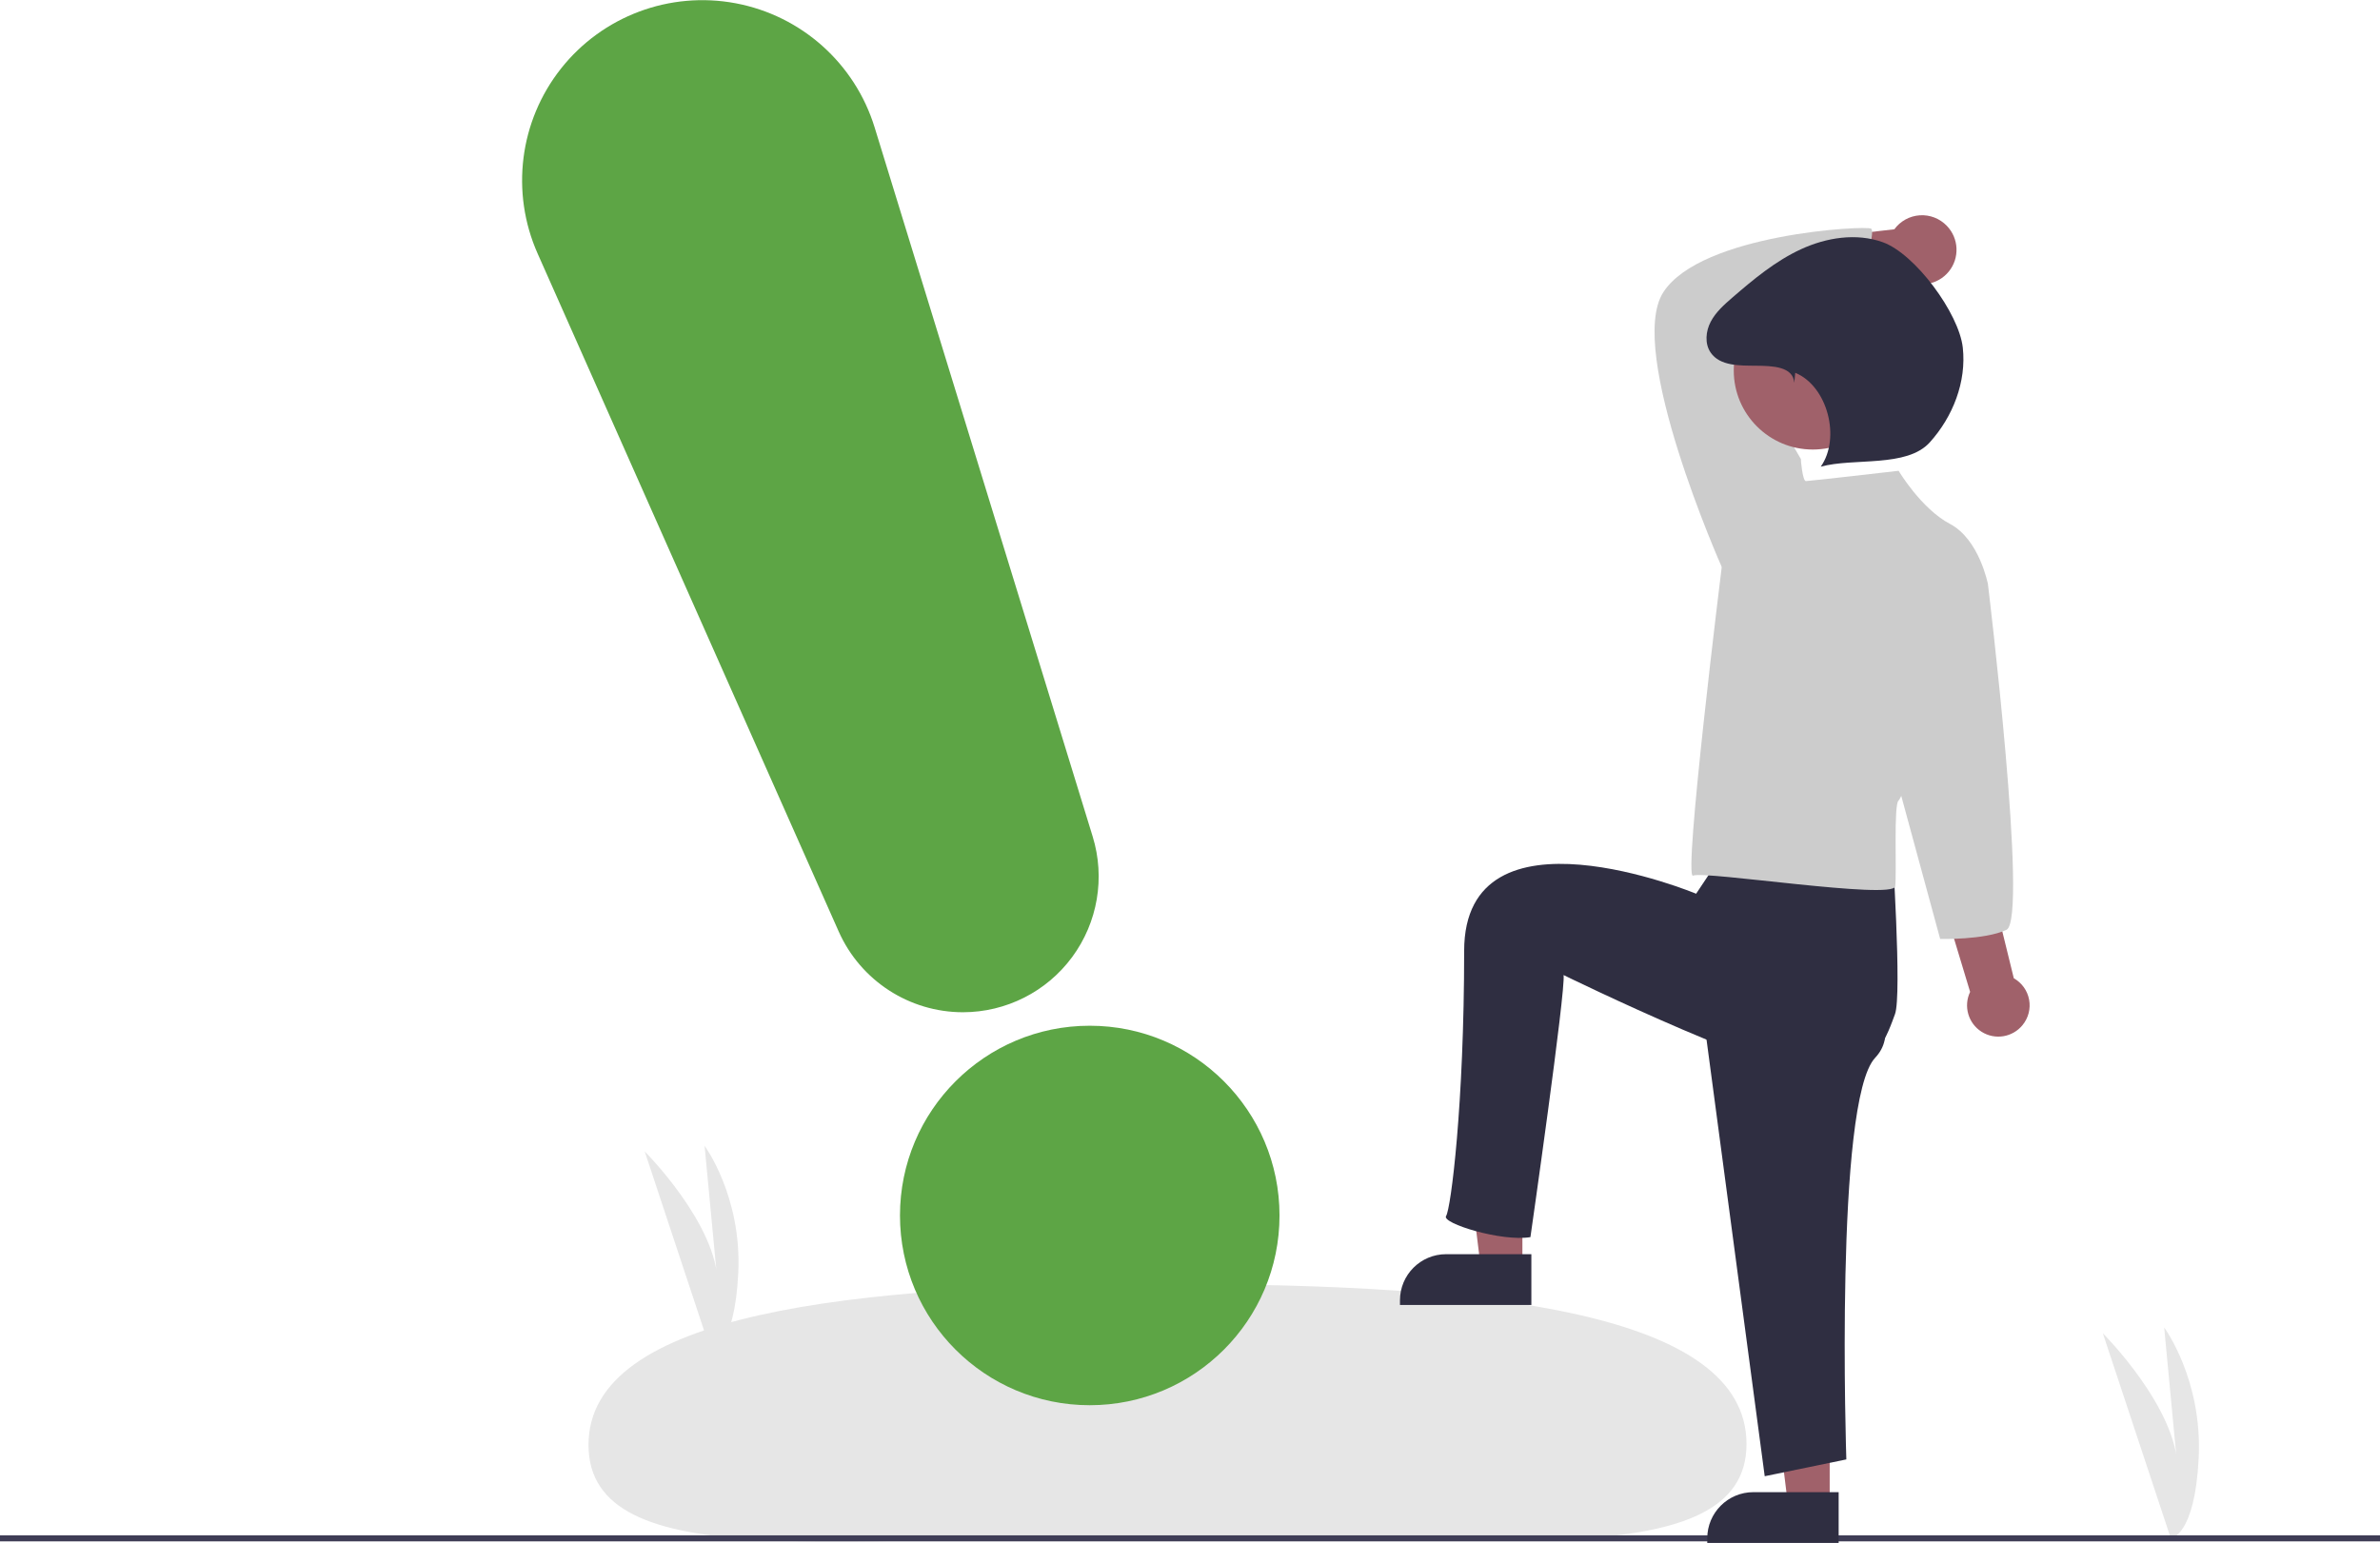
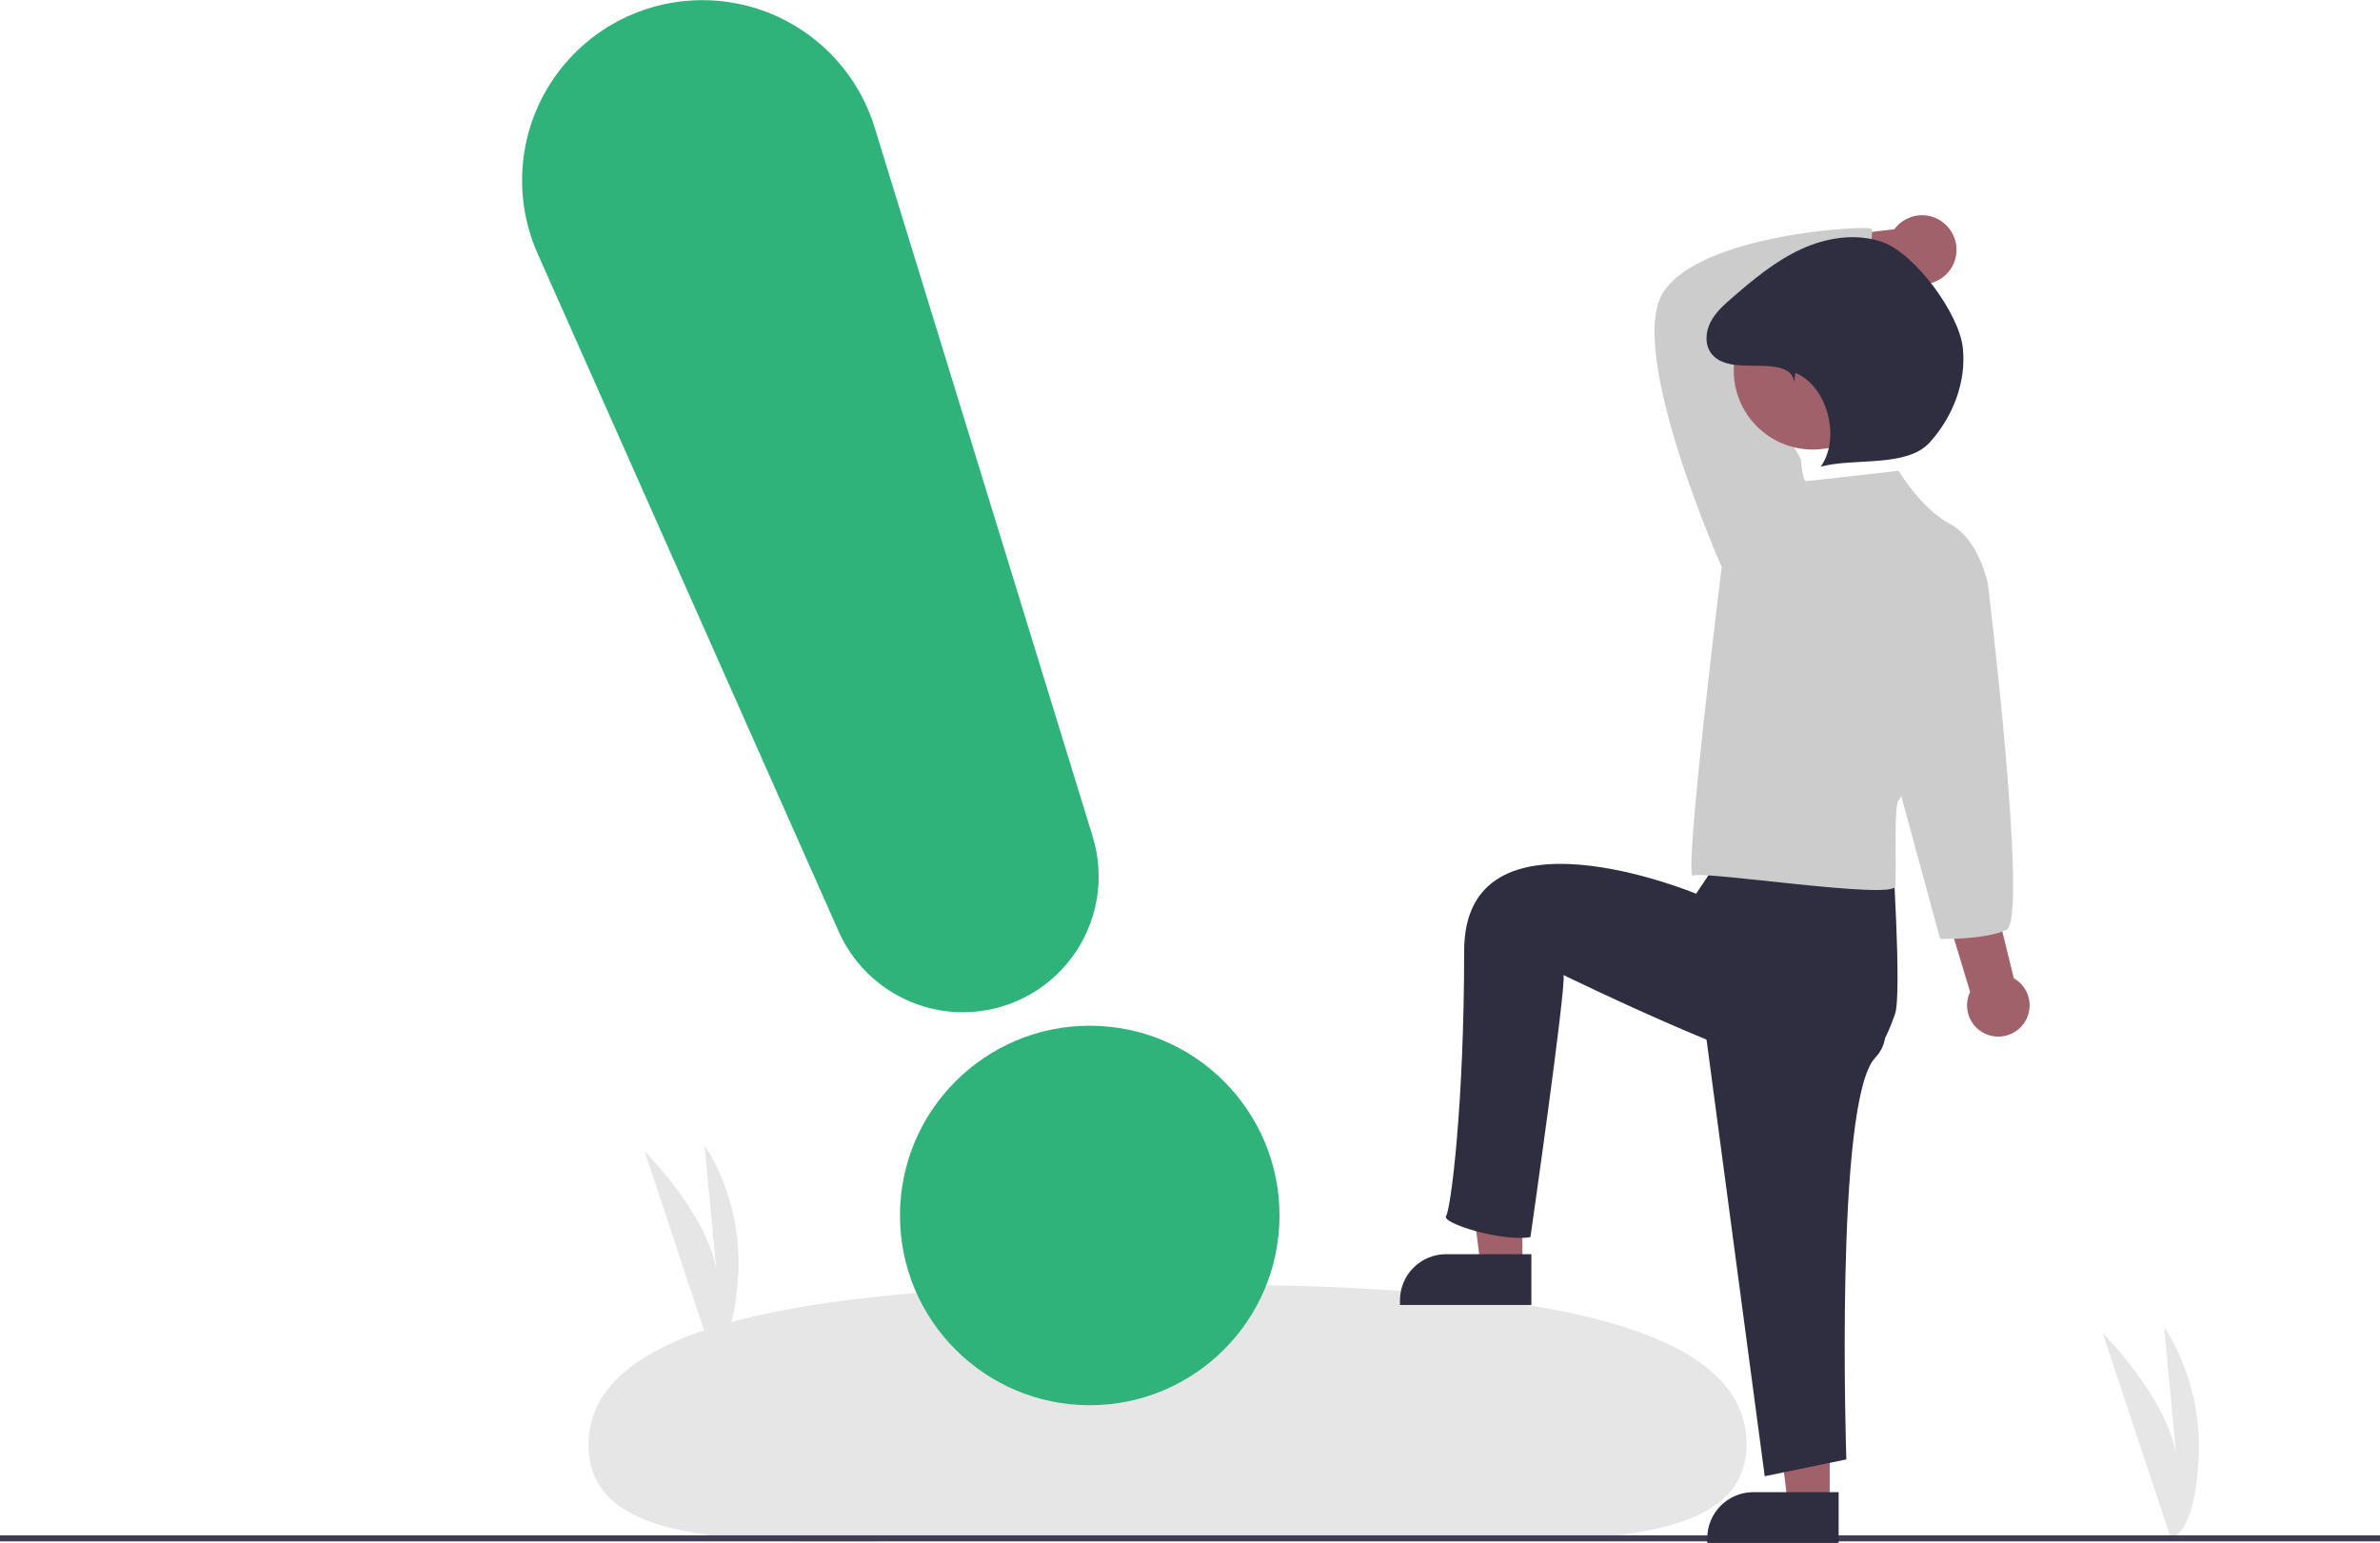
<svg xmlns="http://www.w3.org/2000/svg" id="ad6b5295-7ebf-4dc3-a7a8-a4a4b8d35fca" width="790" height="512.208" viewBox="0 0 790 512.208">
  <path d="M925.563,704.589,903,636.498s24.818,24.818,24.818,45.182l-4.455-47.091s12.727,17.182,11.455,43.273S925.563,704.589,925.563,704.589Z" transform="translate(-205 -193.896)" fill="#e6e6e6" />
  <path d="M441.021,642.589,419,576.135s24.222,24.222,24.222,44.096l-4.347-45.959s12.421,16.769,11.179,42.232S441.021,642.589,441.021,642.589Z" transform="translate(-205 -193.896)" fill="#e6e6e6" />
  <path d="M784.726,673.255c.038,43.715-86.665,30.268-192.809,30.36s-191.536,13.687-191.573-30.028,86.633-53.297,192.777-53.389S784.688,629.54,784.726,673.255Z" transform="translate(-205 -193.896)" fill="#e6e6e6" />
  <rect y="509.693" width="790" height="2" fill="#3f3d56" />
  <polygon points="505.336 420.322 491.459 420.322 484.855 366.797 505.336 366.797 505.336 420.322" fill="#a0616a" />
  <path d="M480.006,416.357H508.31a0,0,0,0,1,0,0V433.208a0,0,0,0,1,0,0H464.697a0,0,0,0,1,0,0v-1.541A15.309,15.309,0,0,1,480.006,416.357Z" fill="#2f2e41" />
  <polygon points="607.336 499.322 593.459 499.322 586.855 445.797 607.336 445.797 607.336 499.322" fill="#a0616a" />
  <path d="M582.006,495.357H610.31a0,0,0,0,1,0,0V512.208a0,0,0,0,1,0,0H566.697a0,0,0,0,1,0,0v-1.541A15.309,15.309,0,0,1,582.006,495.357Z" fill="#2f2e41" />
  <path d="M876.345,534.205A10.316,10.316,0,0,0,873.449,518.654l-32.23-131.293L820.611,396.228l38.335,126.949a10.372,10.372,0,0,0,17.398,11.028Z" transform="translate(-205 -193.896)" fill="#a0616a" />
  <path d="M851.208,268.86a11.382,11.382,0,0,0-17.415,1.152l-49.885,5.727,7.589,19.241,45.368-8.491a11.444,11.444,0,0,0,14.344-17.63Z" transform="translate(-205 -193.896)" fill="#a0616a" />
  <path d="M769,520.589l21.768,163.374,27.093-5.578s-3.984-118.982,9.562-133.325S810,505.589,810,505.589Z" transform="translate(-205 -193.896)" fill="#2f2e41" />
  <path d="M778,475.589l-10,15s-77-31.999-77,19-4.406,85.609-6,88,18.438,8.594,28,7c0,0,11.797-82.219,11-87,0,0,75.534,37.033,89.877,33.846S831.609,536.964,834,530.589s-1-57-1-57l-47.81-14.59Z" transform="translate(-205 -193.896)" fill="#2f2e41" />
  <path d="M779.349,385.529l-2.85-3.42s-31.924-71.828-19.382-91.21,67.268-22.233,68.978-21.092-4.085,15.943-.094,22.784c0,0-42.394,9.191-45.244,10.331s21.966,43.274,21.966,43.274l-2.85,25.653Z" transform="translate(-205 -193.896)" fill="#ccc" />
  <path d="M835.215,350.185S805.572,353.605,804.432,353.605s-1.71-7.411-1.71-7.411l-26.223,35.914S763.58,486.299,767,484.589s66.505,8.112,67.075,3.551-.57-27.363,1.14-28.503,29.643-71.828,29.643-71.828-2.85-14.822-12.541-19.952S835.215,350.185,835.215,350.185Z" transform="translate(-205 -193.896)" fill="#ccc" />
  <path d="M855.738,378.118l9.121,9.691S878.411,499.169,871,502.589s-22,3-22,3l-14.355-52.793Z" transform="translate(-205 -193.896)" fill="#ccc" />
  <circle cx="601.73" cy="122.998" r="26.239" fill="#a0616a" />
  <path d="M800.573,320.988c-.354-5.444-7.223-5.631-12.679-5.683s-11.978.143-15.065-4.355c-2.04-2.973-1.65-7.1.035-10.288s4.458-5.639,7.185-7.997c7.041-6.089,14.298-12.129,22.752-16.027s18.36-5.472,27.128-2.344c10.77,3.843,25.329,23.626,26.587,34.992s-3.285,22.953-10.942,31.446-25.182,5.066-36.211,8.088c6.705-9.49,2.285-26.733-8.456-31.164Z" transform="translate(-205 -193.896)" fill="#2f2e41" />
-   <circle cx="361.722" cy="403.505" r="62.989" fill="#5da545" />
-   <path d="M524.656,529.936a45.159,45.159,0,0,1-41.255-26.786L383.449,278.058a59.83,59.83,0,1,1,111.87-41.864l72.377,235.412a45.08,45.08,0,0,1-43.04,58.33Z" transform="translate(-205 -193.896)" fill="#5da545" />
+   <circle cx="361.722" cy="403.505" r="62.989" fill="#30b27b" />
+   <path d="M524.656,529.936a45.159,45.159,0,0,1-41.255-26.786L383.449,278.058a59.83,59.83,0,1,1,111.87-41.864l72.377,235.412a45.08,45.08,0,0,1-43.04,58.33Z" transform="translate(-205 -193.896)" fill="#30b27b" />
</svg>
